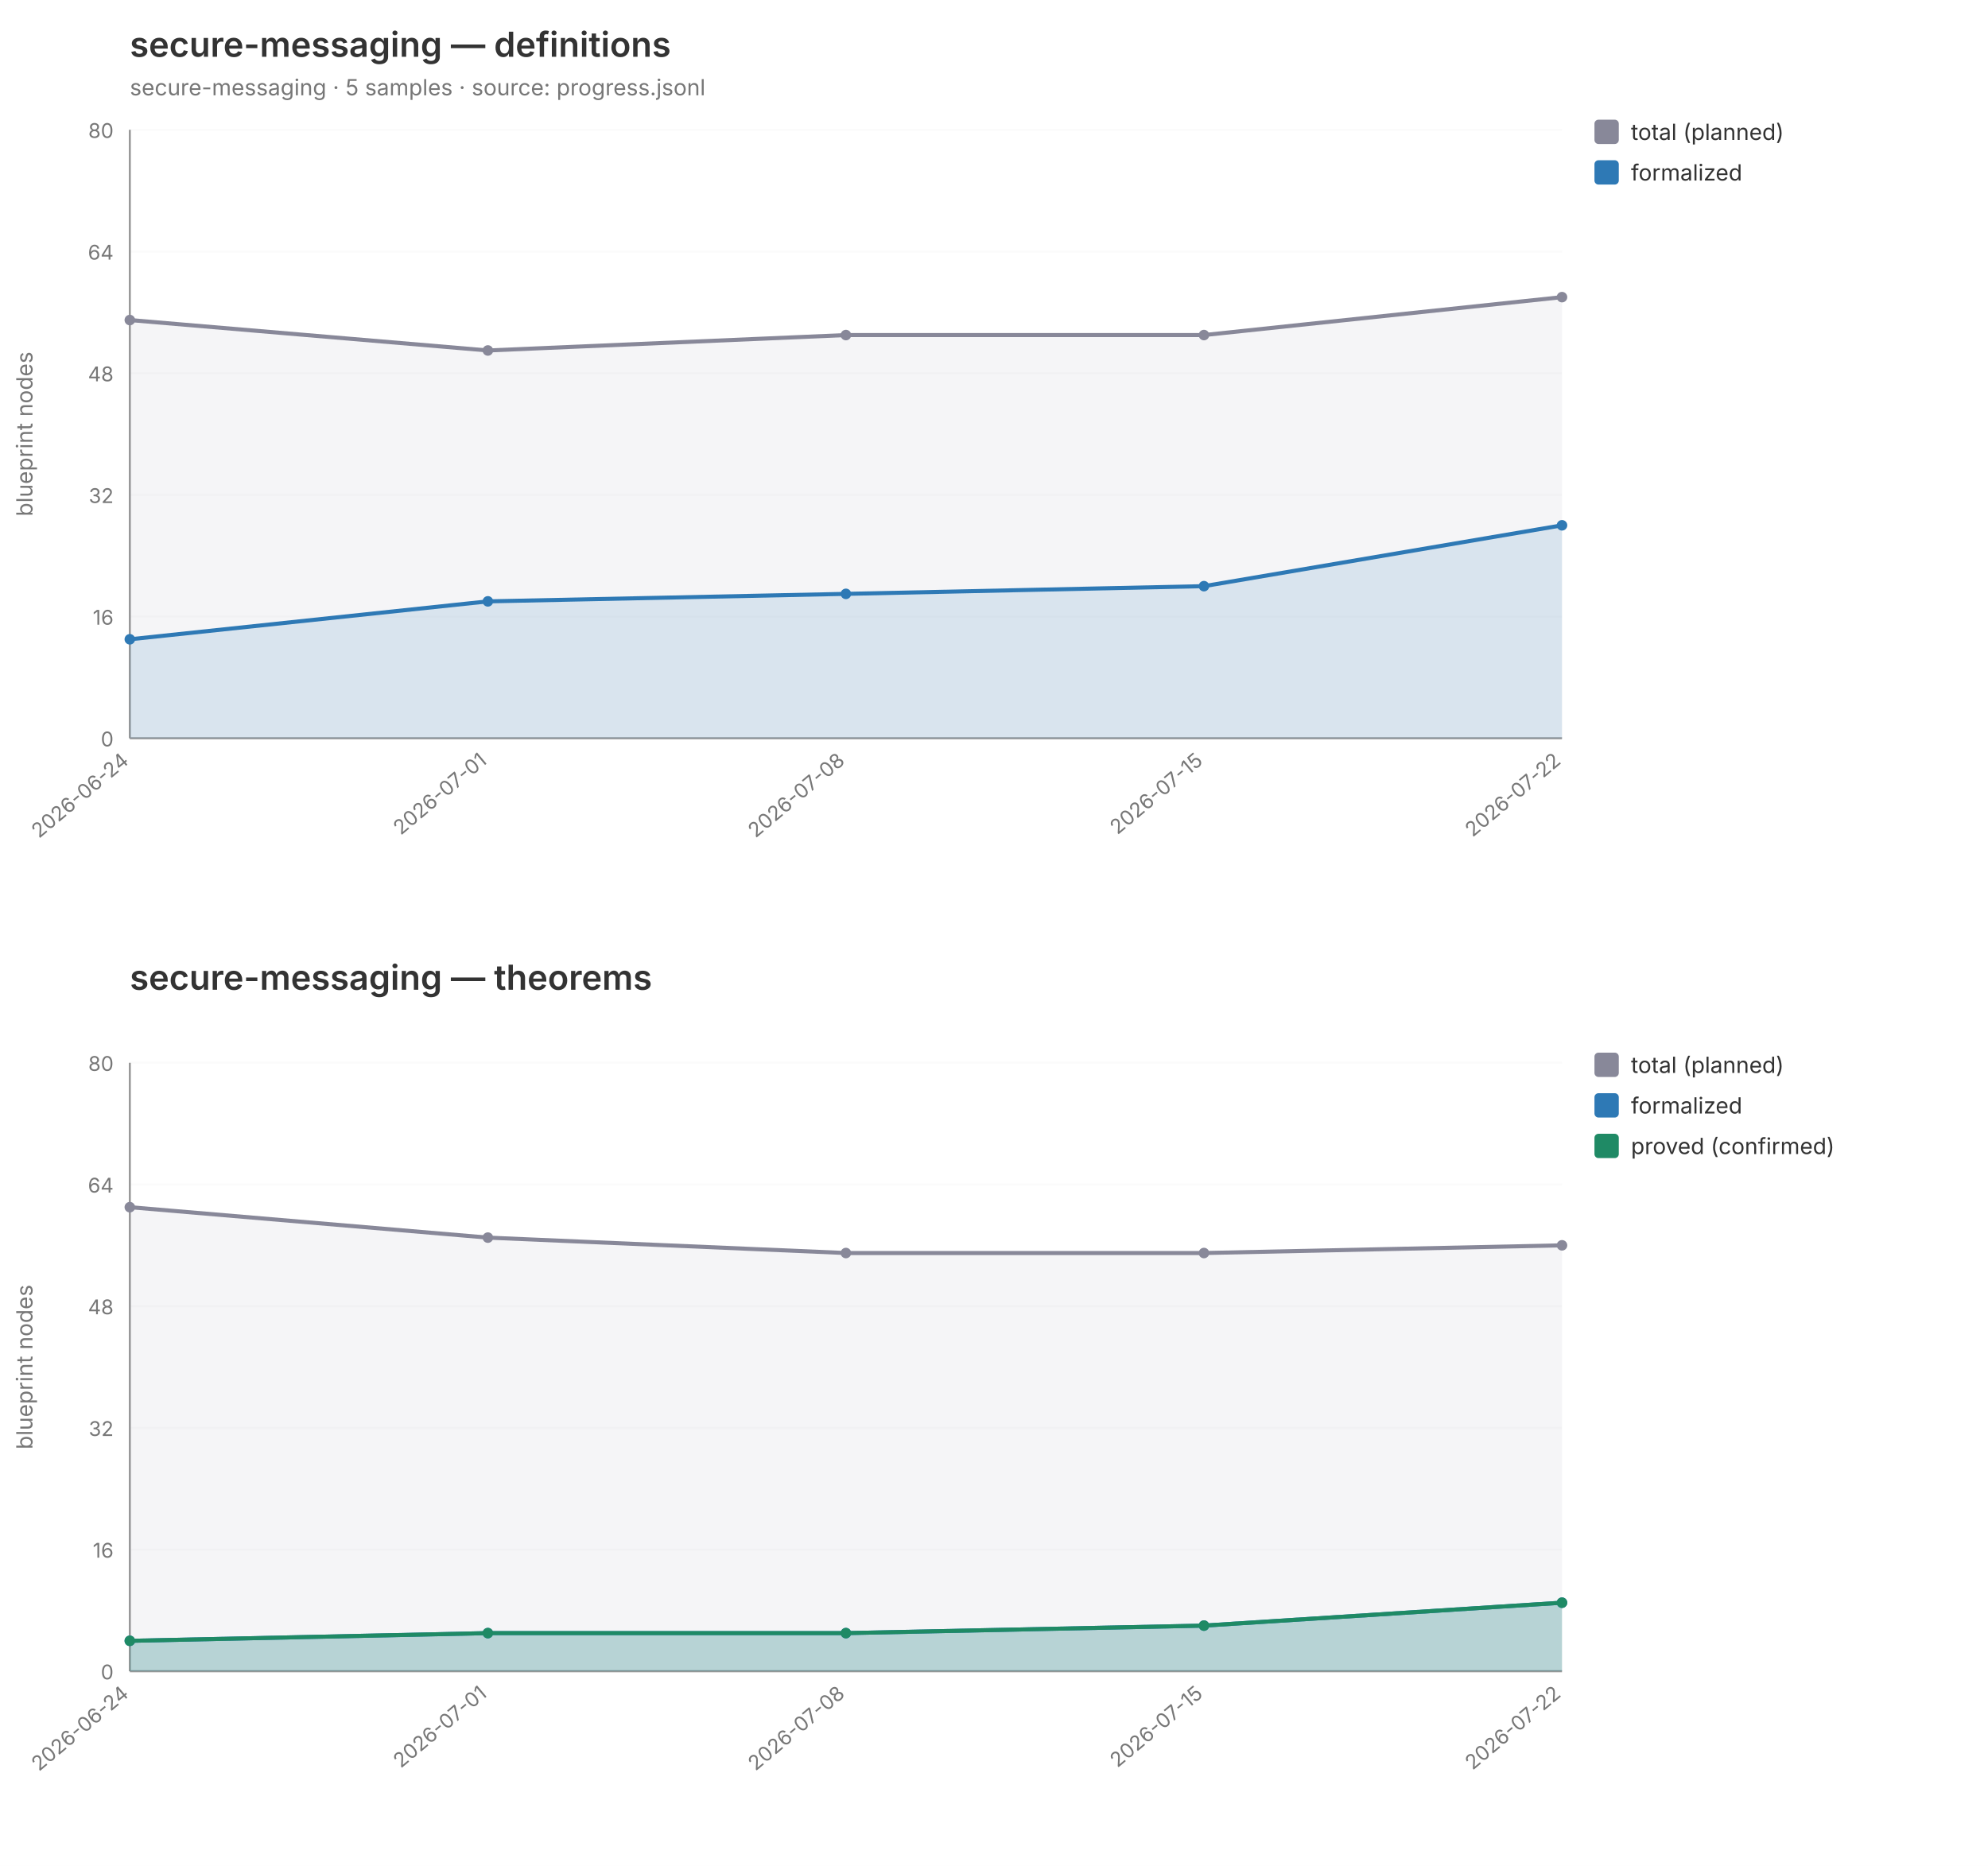
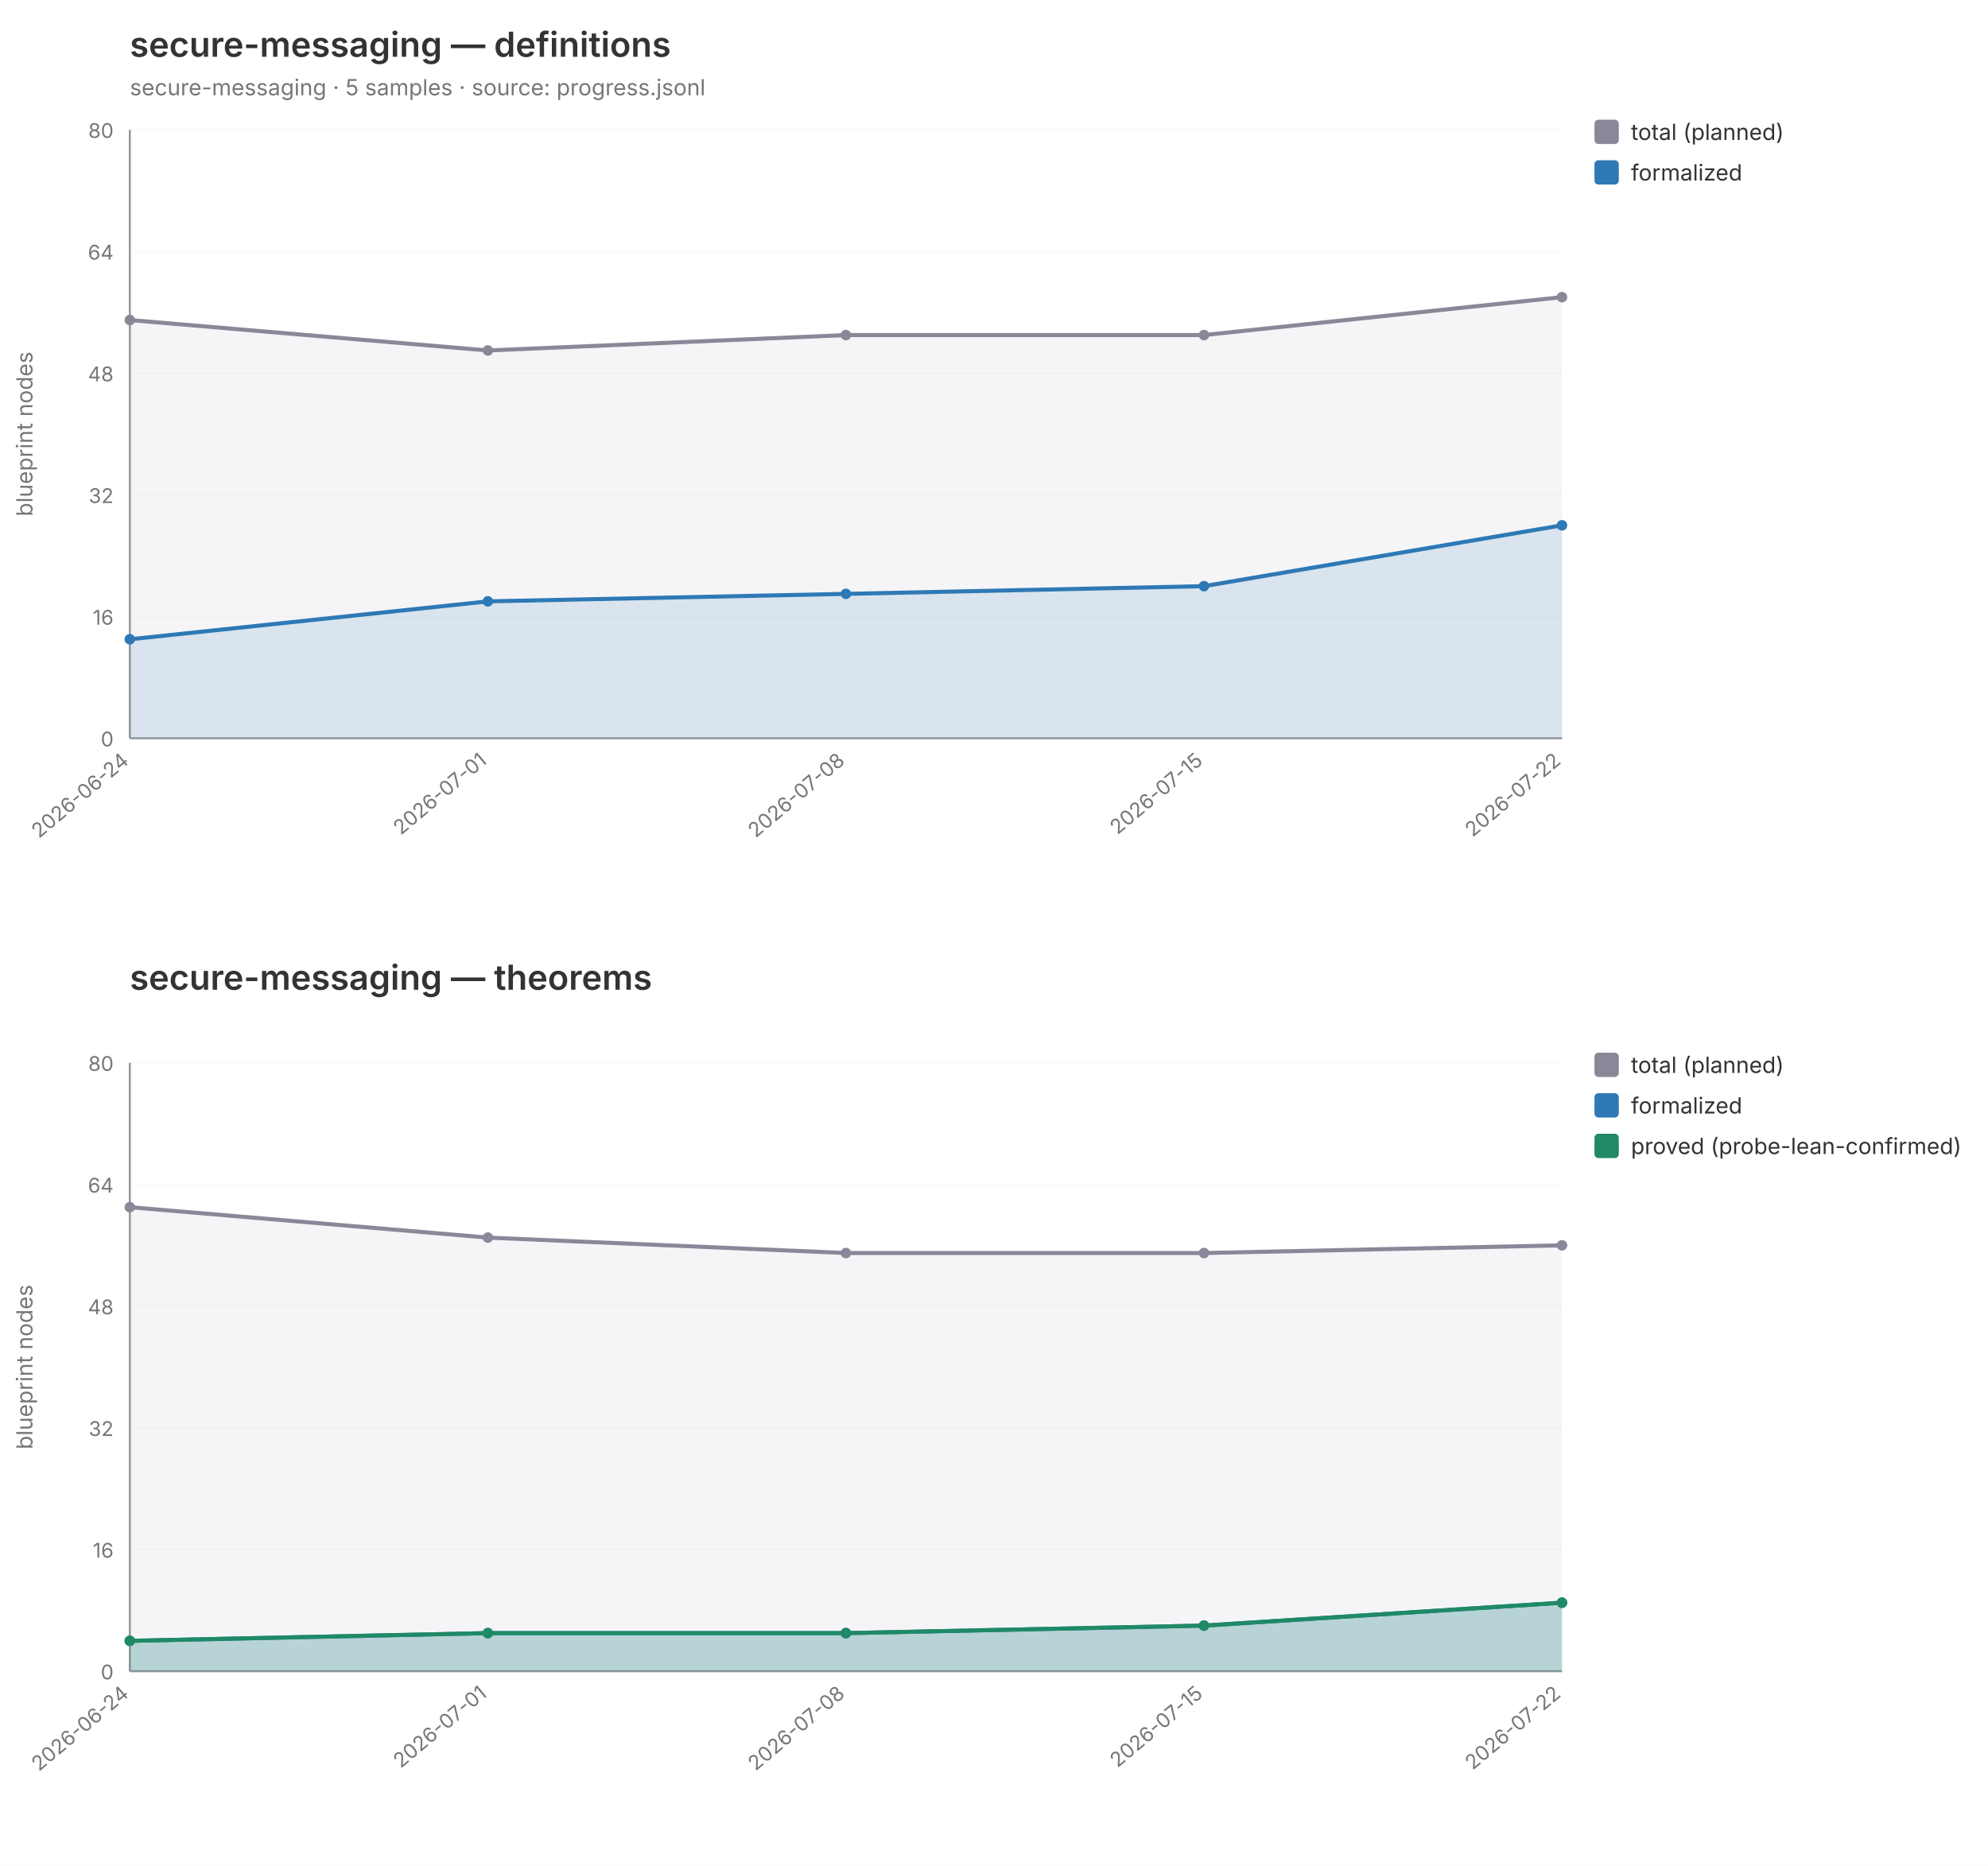
<svg xmlns="http://www.w3.org/2000/svg" width="980" height="920" viewBox="0 0 980 920" font-family="system-ui, -apple-system, Segoe UI, sans-serif">
  <rect width="980" height="920" fill="#FFFFFF" />
  <svg x="0" y="0.0" width="980" height="460" viewBox="0 0 980 460">
    <text x="64" y="28" font-size="17" font-weight="600" fill="#333333">secure-messaging — definitions</text>
    <text x="64" y="47" font-size="11" fill="#777777">secure-messaging · 5 samples · source: progress.jsonl</text>
    <line x1="64" y1="364.0" x2="770" y2="364.0" stroke="#E4E4E422" />
    <text x="56" y="368.0" font-size="10" text-anchor="end" fill="#777777">0</text>
    <line x1="64" y1="304.0" x2="770" y2="304.0" stroke="#E4E4E422" />
    <text x="56" y="308.0" font-size="10" text-anchor="end" fill="#777777">16</text>
    <line x1="64" y1="244.0" x2="770" y2="244.0" stroke="#E4E4E422" />
    <text x="56" y="248.0" font-size="10" text-anchor="end" fill="#777777">32</text>
    <line x1="64" y1="184.0" x2="770" y2="184.0" stroke="#E4E4E422" />
    <text x="56" y="188.0" font-size="10" text-anchor="end" fill="#777777">48</text>
    <line x1="64" y1="124.0" x2="770" y2="124.0" stroke="#E4E4E422" />
    <text x="56" y="128.0" font-size="10" text-anchor="end" fill="#777777">64</text>
    <line x1="64" y1="64.0" x2="770" y2="64.0" stroke="#E4E4E422" />
    <text x="56" y="68.0" font-size="10" text-anchor="end" fill="#777777">80</text>
    <line x1="64" y1="64" x2="64" y2="364" stroke="#999999" />
    <line x1="64" y1="364" x2="770" y2="364" stroke="#999999" />
    <text x="16" y="214.0" font-size="11" fill="#777777" text-anchor="middle" transform="rotate(-90 16 214.0)">blueprint nodes</text>
    <text x="64.0" y="376.0" font-size="10" fill="#777777" text-anchor="end" transform="rotate(-40 64.0 376.0)">2026-06-24</text>
    <text x="240.5" y="376.0" font-size="10" fill="#777777" text-anchor="end" transform="rotate(-40 240.5 376.0)">2026-07-01</text>
    <text x="417.0" y="376.0" font-size="10" fill="#777777" text-anchor="end" transform="rotate(-40 417.0 376.0)">2026-07-08</text>
    <text x="593.5" y="376.0" font-size="10" fill="#777777" text-anchor="end" transform="rotate(-40 593.5 376.0)">2026-07-15</text>
    <text x="770.0" y="376.0" font-size="10" fill="#777777" text-anchor="end" transform="rotate(-40 770.0 376.0)">2026-07-22</text>
    <polygon points="64.0,157.8 240.5,172.8 417.0,165.2 593.5,165.2 770.0,146.5 770.0,364.0 64.0,364.0" fill="#888899" fill-opacity="0.08" stroke="none" />
    <polygon points="64.0,315.2 240.5,296.5 417.0,292.8 593.5,289.0 770.0,259.0 770.0,364.0 64.0,364.0" fill="#2E79B5" fill-opacity="0.14" stroke="none" />
    <polyline points="64.0,157.8 240.5,172.8 417.0,165.2 593.5,165.2 770.0,146.5" fill="none" stroke="#888899" stroke-width="2.0" stroke-linejoin="round" />
    <circle cx="64.0" cy="157.8" r="2.6" fill="#888899" />
    <circle cx="240.5" cy="172.8" r="2.6" fill="#888899" />
    <circle cx="417.0" cy="165.2" r="2.6" fill="#888899" />
    <circle cx="593.5" cy="165.2" r="2.6" fill="#888899" />
    <circle cx="770.0" cy="146.5" r="2.6" fill="#888899" />
    <polyline points="64.0,315.2 240.5,296.5 417.0,292.8 593.5,289.0 770.0,259.0" fill="none" stroke="#2E79B5" stroke-width="2.0" stroke-linejoin="round" />
    <circle cx="64.0" cy="315.2" r="2.6" fill="#2E79B5" />
    <circle cx="240.5" cy="296.5" r="2.6" fill="#2E79B5" />
    <circle cx="417.0" cy="292.8" r="2.6" fill="#2E79B5" />
    <circle cx="593.5" cy="289.0" r="2.6" fill="#2E79B5" />
    <circle cx="770.0" cy="259.0" r="2.6" fill="#2E79B5" />
    <rect x="786" y="59" width="12" height="12" rx="2" fill="#888899" />
    <text x="804" y="69" font-size="11" fill="#333333">total (planned)</text>
    <rect x="786" y="79" width="12" height="12" rx="2" fill="#2E79B5" />
    <text x="804" y="89" font-size="11" fill="#333333">formalized</text>
  </svg>
  <svg x="0" y="460.0" width="980" height="460" viewBox="0 0 980 460">
    <text x="64" y="28" font-size="17" font-weight="600" fill="#333333">secure-messaging — theorems</text>
    <line x1="64" y1="364.0" x2="770" y2="364.0" stroke="#E4E4E422" />
    <text x="56" y="368.0" font-size="10" text-anchor="end" fill="#777777">0</text>
    <line x1="64" y1="304.0" x2="770" y2="304.0" stroke="#E4E4E422" />
    <text x="56" y="308.0" font-size="10" text-anchor="end" fill="#777777">16</text>
    <line x1="64" y1="244.0" x2="770" y2="244.0" stroke="#E4E4E422" />
    <text x="56" y="248.0" font-size="10" text-anchor="end" fill="#777777">32</text>
    <line x1="64" y1="184.0" x2="770" y2="184.0" stroke="#E4E4E422" />
    <text x="56" y="188.0" font-size="10" text-anchor="end" fill="#777777">48</text>
    <line x1="64" y1="124.0" x2="770" y2="124.0" stroke="#E4E4E422" />
    <text x="56" y="128.0" font-size="10" text-anchor="end" fill="#777777">64</text>
    <line x1="64" y1="64.0" x2="770" y2="64.0" stroke="#E4E4E422" />
    <text x="56" y="68.0" font-size="10" text-anchor="end" fill="#777777">80</text>
    <line x1="64" y1="64" x2="64" y2="364" stroke="#999999" />
    <line x1="64" y1="364" x2="770" y2="364" stroke="#999999" />
    <text x="16" y="214.0" font-size="11" fill="#777777" text-anchor="middle" transform="rotate(-90 16 214.0)">blueprint nodes</text>
    <text x="64.0" y="376.0" font-size="10" fill="#777777" text-anchor="end" transform="rotate(-40 64.0 376.0)">2026-06-24</text>
    <text x="240.5" y="376.0" font-size="10" fill="#777777" text-anchor="end" transform="rotate(-40 240.5 376.0)">2026-07-01</text>
    <text x="417.0" y="376.0" font-size="10" fill="#777777" text-anchor="end" transform="rotate(-40 417.0 376.0)">2026-07-08</text>
    <text x="593.5" y="376.0" font-size="10" fill="#777777" text-anchor="end" transform="rotate(-40 593.5 376.0)">2026-07-15</text>
    <text x="770.0" y="376.0" font-size="10" fill="#777777" text-anchor="end" transform="rotate(-40 770.0 376.0)">2026-07-22</text>
    <polygon points="64.0,135.2 240.5,150.2 417.0,157.8 593.5,157.8 770.0,154.0 770.0,364.0 64.0,364.0" fill="#888899" fill-opacity="0.08" stroke="none" />
    <polygon points="64.0,349.0 240.5,345.2 417.0,345.2 593.5,341.5 770.0,330.2 770.0,364.0 64.0,364.0" fill="#2E79B5" fill-opacity="0.14" stroke="none" />
    <polygon points="64.0,349.0 240.5,345.2 417.0,345.2 593.5,341.5 770.0,330.2 770.0,364.0 64.0,364.0" fill="#1F8A65" fill-opacity="0.18" stroke="none" />
    <polyline points="64.0,135.2 240.5,150.2 417.0,157.8 593.5,157.8 770.0,154.0" fill="none" stroke="#888899" stroke-width="2.0" stroke-linejoin="round" />
    <circle cx="64.0" cy="135.2" r="2.6" fill="#888899" />
    <circle cx="240.5" cy="150.2" r="2.6" fill="#888899" />
    <circle cx="417.0" cy="157.8" r="2.6" fill="#888899" />
    <circle cx="593.5" cy="157.8" r="2.6" fill="#888899" />
    <circle cx="770.0" cy="154.0" r="2.6" fill="#888899" />
    <polyline points="64.0,349.0 240.5,345.2 417.0,345.2 593.5,341.5 770.0,330.2" fill="none" stroke="#2E79B5" stroke-width="2.0" stroke-linejoin="round" />
    <circle cx="64.0" cy="349.0" r="2.6" fill="#2E79B5" />
    <circle cx="240.5" cy="345.2" r="2.6" fill="#2E79B5" />
    <circle cx="417.0" cy="345.2" r="2.6" fill="#2E79B5" />
    <circle cx="593.5" cy="341.5" r="2.6" fill="#2E79B5" />
    <circle cx="770.0" cy="330.2" r="2.6" fill="#2E79B5" />
    <polyline points="64.0,349.0 240.5,345.2 417.0,345.2 593.5,341.5 770.0,330.2" fill="none" stroke="#1F8A65" stroke-width="2.0" stroke-linejoin="round" />
    <circle cx="64.0" cy="349.0" r="2.6" fill="#1F8A65" />
    <circle cx="240.5" cy="345.2" r="2.6" fill="#1F8A65" />
    <circle cx="417.0" cy="345.2" r="2.6" fill="#1F8A65" />
    <circle cx="593.5" cy="341.5" r="2.6" fill="#1F8A65" />
    <circle cx="770.0" cy="330.2" r="2.6" fill="#1F8A65" />
    <rect x="786" y="59" width="12" height="12" rx="2" fill="#888899" />
    <text x="804" y="69" font-size="11" fill="#333333">total (planned)</text>
    <rect x="786" y="79" width="12" height="12" rx="2" fill="#2E79B5" />
    <text x="804" y="89" font-size="11" fill="#333333">formalized</text>
    <rect x="786" y="99" width="12" height="12" rx="2" fill="#1F8A65" />
-     <text x="804" y="109" font-size="11" fill="#333333">proved (confirmed)</text>
+     <text x="804" y="109" font-size="11" fill="#333333">proved (probe-lean-confirmed)</text>
  </svg>
</svg>
